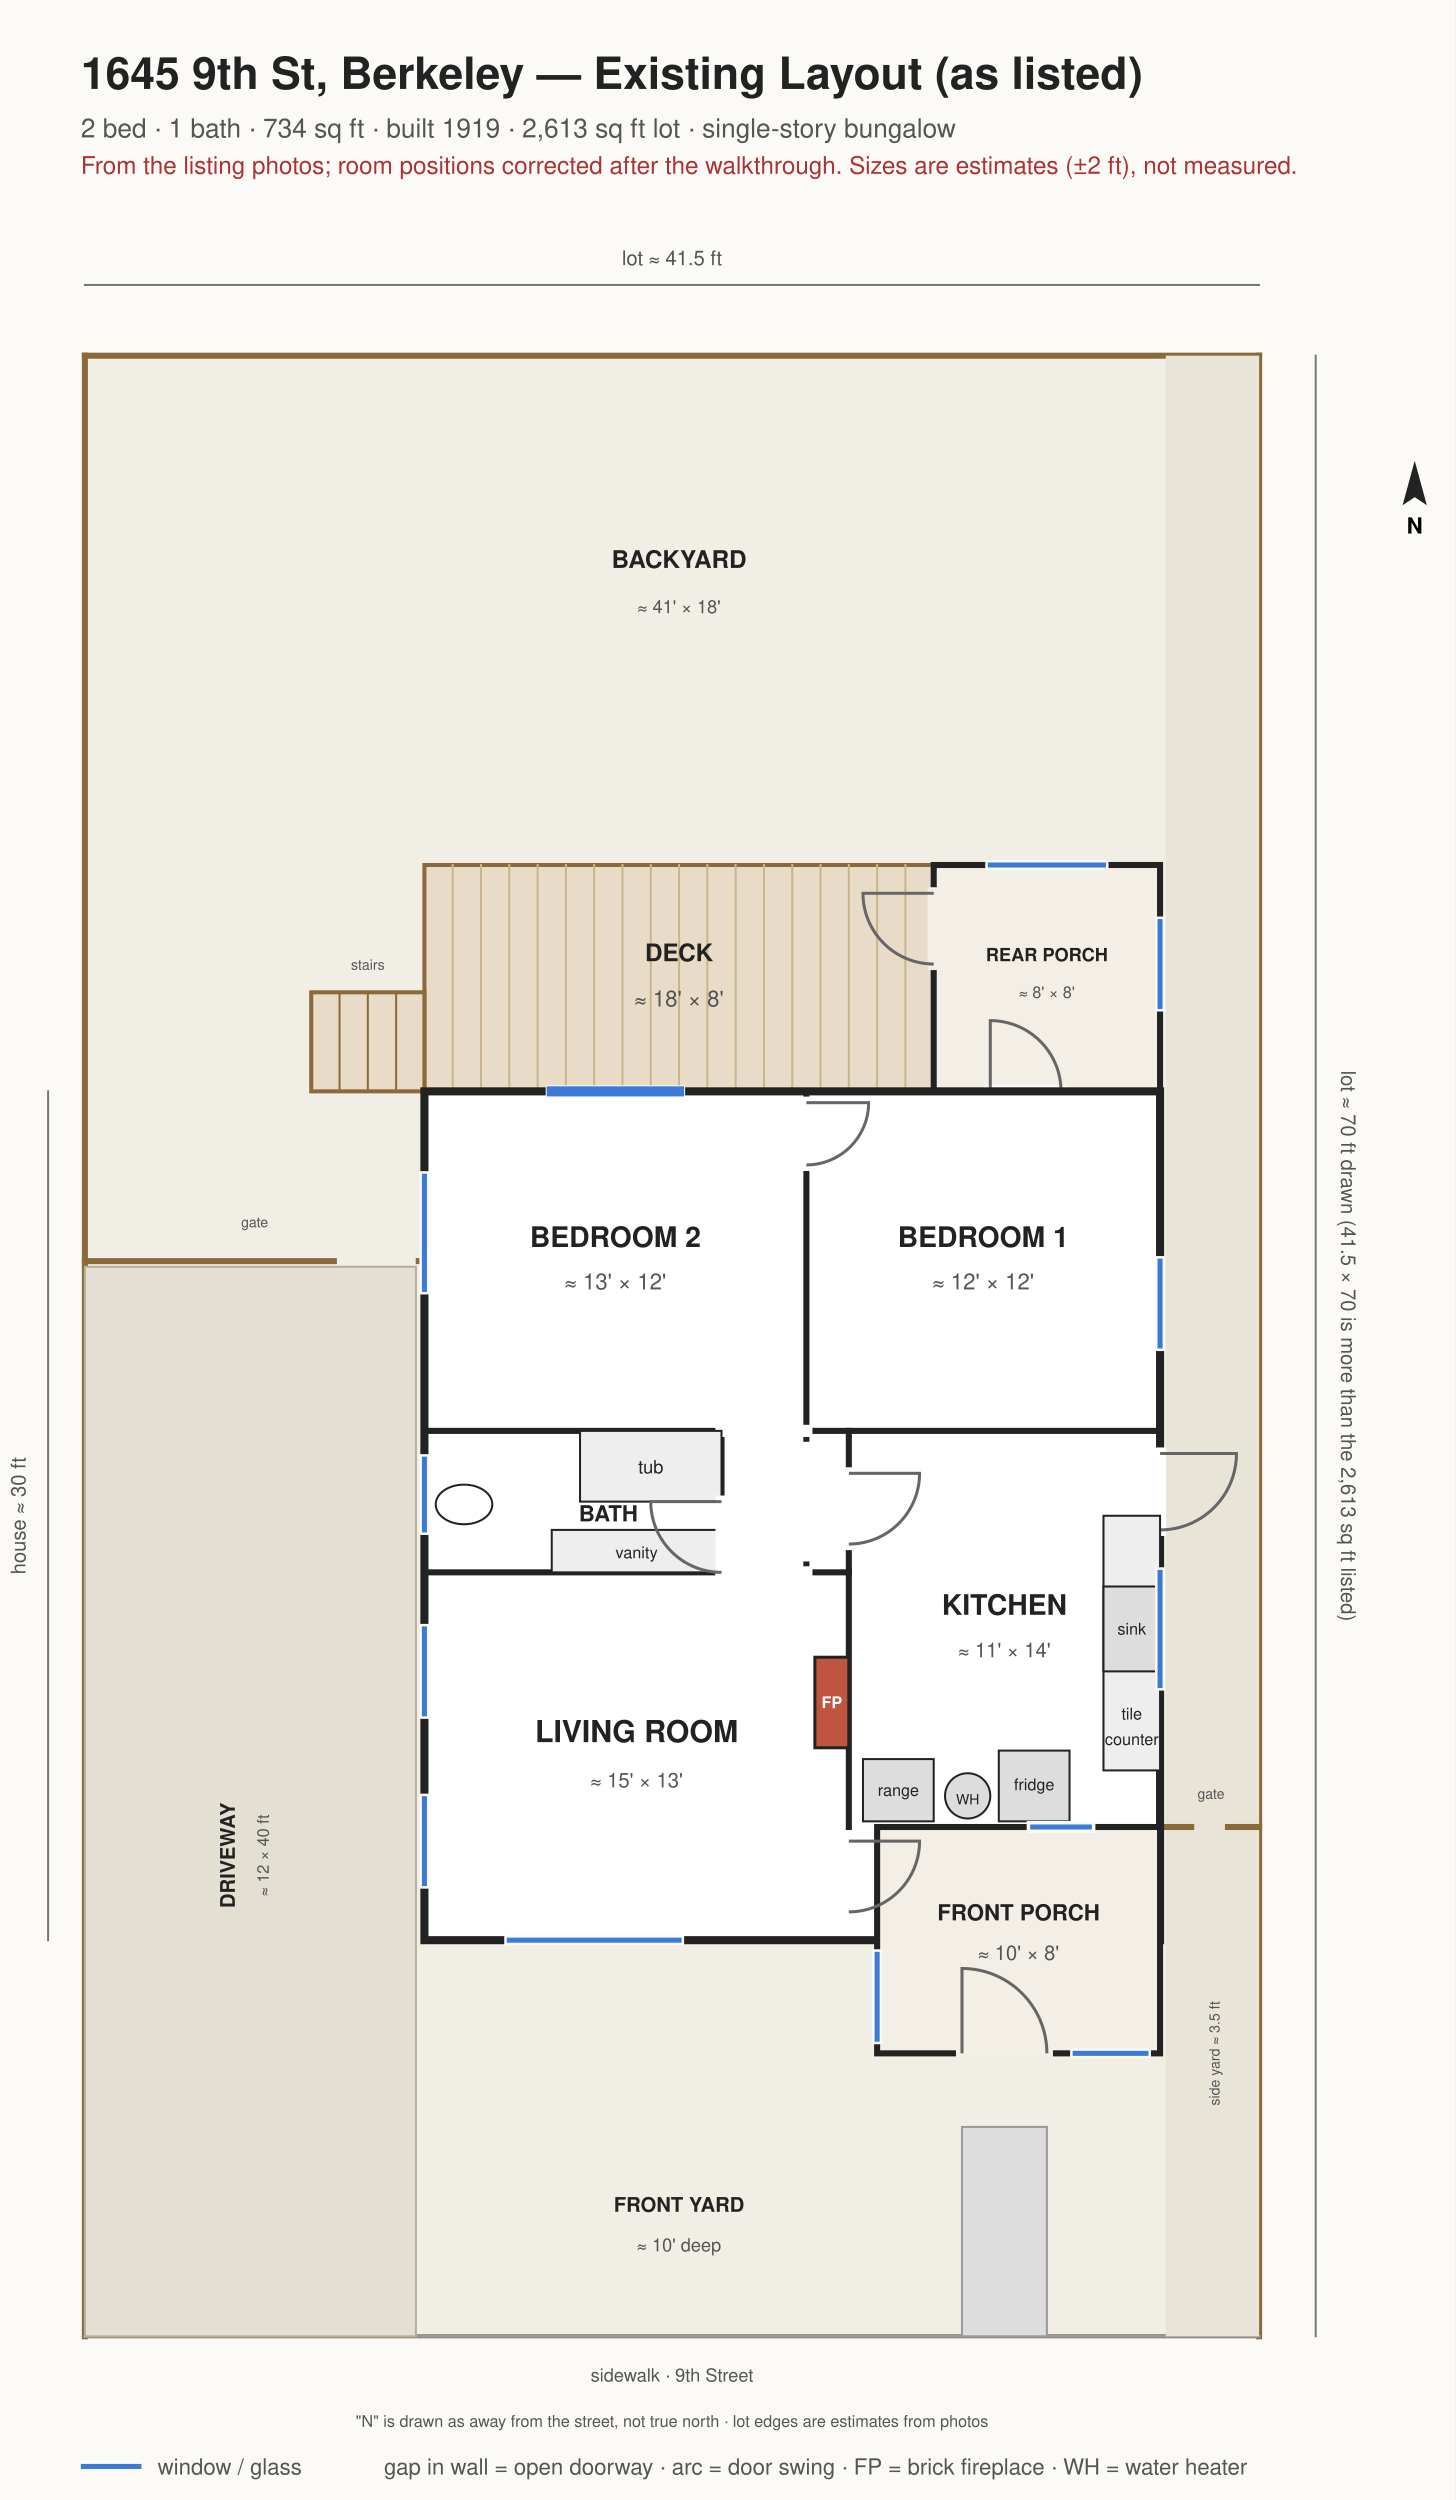
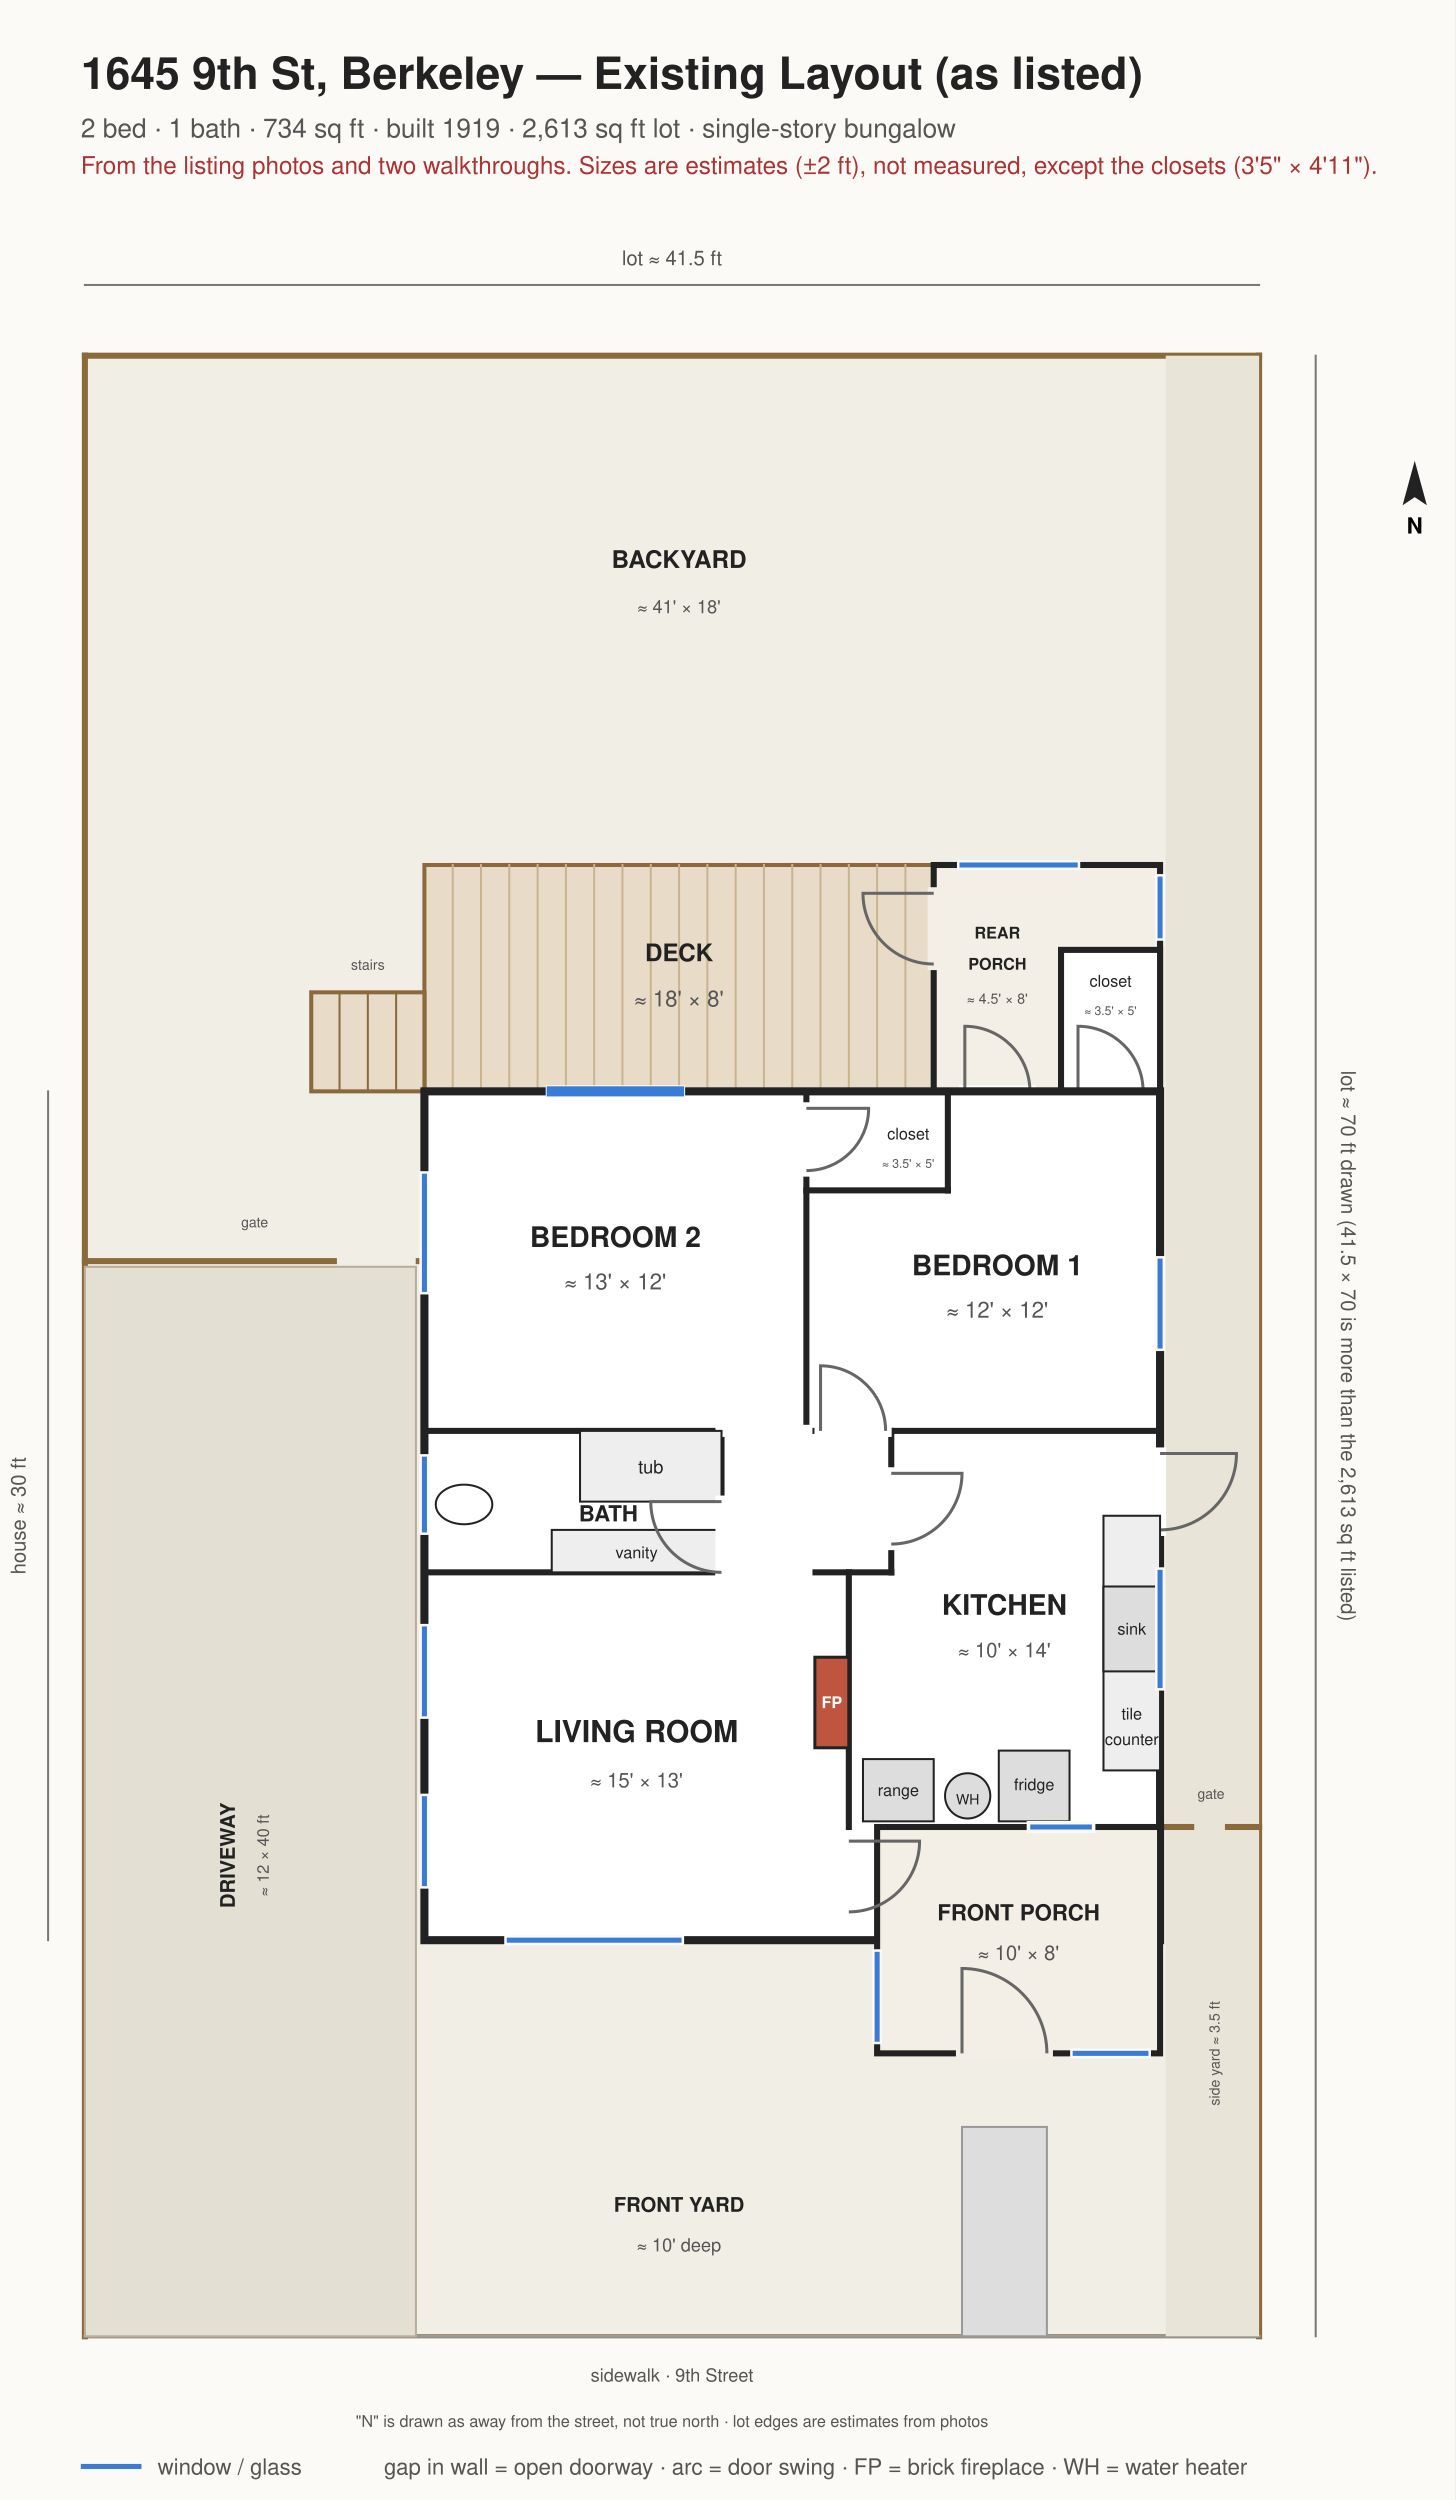
<svg xmlns="http://www.w3.org/2000/svg" width="720" height="1237" viewBox="0 0 720 1237" font-family="Helvetica, Arial, sans-serif">
  <rect width="720" height="1237" fill="#fbfaf7" />
  <text x="40" y="44" font-size="22" font-weight="bold" fill="#222">1645 9th St, Berkeley — Existing Layout (as listed)</text>
  <text x="40" y="68" font-size="13" fill="#555">2 bed · 1 bath · 734 sq ft · built 1919 · 2,613 sq ft lot · single-story bungalow</text>
-   <text x="40" y="86" font-size="12" fill="#a33">From the listing photos; room positions corrected after the walkthrough. Sizes are estimates (±2 ft), not measured.</text>
+   <text x="40" y="86" font-size="12" fill="#a33">From the listing photos and two walkthroughs. Sizes are estimates (±2 ft), not measured, except the closets (3'5" × 4'11").</text>
  <rect x="42" y="176" width="581.0" height="980" fill="#f1eee6" stroke="#8a6a3a" stroke-width="2" />
  <line x1="42" y1="176" x2="623.0" y2="176" stroke="#8a6a3a" stroke-width="3" stroke-linecap="square" />
  <line x1="42" y1="176" x2="42" y2="1156" stroke="#8a6a3a" stroke-width="3" stroke-linecap="square" />
  <line x1="623.0" y1="176" x2="623.0" y2="1156" stroke="#8a6a3a" stroke-width="3" stroke-linecap="square" />
  <line x1="42" y1="1156" x2="623.0" y2="1156" stroke="#999" stroke-width="1.5" stroke-linecap="square" />
  <rect x="576.8" y="176" width="46.2" height="980" fill="#e9e4d8" stroke="none" stroke-width="0" />
  <line x1="574" y1="904" x2="589.4" y2="904" stroke="#8a6a3a" stroke-width="3" stroke-linecap="square" />
  <line x1="607.6" y1="904" x2="623.0" y2="904" stroke="#8a6a3a" stroke-width="3" stroke-linecap="square" />
  <text x="599.2" y="890" font-size="7" text-anchor="middle" fill="#555" font-weight="normal">gate</text>
  <text transform="translate(603.4,1016) rotate(-90)" font-size="7" text-anchor="middle" fill="#555">side yard ≈ 3.5 ft</text>
  <line x1="42" y1="624" x2="165.2" y2="624" stroke="#8a6a3a" stroke-width="3" stroke-linecap="square" />
  <line x1="207.2" y1="624" x2="210" y2="624" stroke="#8a6a3a" stroke-width="3" stroke-linecap="square" />
  <text x="126" y="607.2" font-size="7" text-anchor="middle" fill="#555" font-weight="normal">gate</text>
  <text x="336" y="281.0" font-size="12" text-anchor="middle" fill="#222" font-weight="bold">BACKYARD</text>
  <text x="336" y="303.4" font-size="9" text-anchor="middle" fill="#555" font-weight="normal">≈ 41' × 18'</text>
  <rect x="42" y="626.8" width="163.8" height="529.2" fill="#e4dfd3" stroke="#b8ad98" stroke-width="1" />
  <text transform="translate(116.2,918) rotate(-90)" font-size="10" font-weight="bold" text-anchor="middle" fill="#222">DRIVEWAY</text>
  <text transform="translate(133.0,918) rotate(-90)" font-size="8" text-anchor="middle" fill="#555">≈ 12 × 40 ft</text>
  <text x="336" y="1094.4" font-size="10" text-anchor="middle" fill="#222" font-weight="bold">FRONT YARD</text>
  <text x="336" y="1114" font-size="9" text-anchor="middle" fill="#555" font-weight="normal">≈ 10' deep</text>
  <rect x="476" y="1052.4" width="42" height="103.6" fill="#ddd" stroke="#999" stroke-width="1" />
  <text x="332.5" y="1178.4" font-size="9" text-anchor="middle" fill="#555" font-weight="normal">sidewalk · 9th Street</text>
  <rect x="210" y="428" width="252" height="112" fill="#e8dcc8" stroke="#8a6a3a" stroke-width="2" />
  <line x1="224" y1="428" x2="224" y2="540" stroke="#c9b48f" stroke-width="1" stroke-linecap="square" />
  <line x1="238" y1="428" x2="238" y2="540" stroke="#c9b48f" stroke-width="1" stroke-linecap="square" />
  <line x1="252" y1="428" x2="252" y2="540" stroke="#c9b48f" stroke-width="1" stroke-linecap="square" />
  <line x1="266" y1="428" x2="266" y2="540" stroke="#c9b48f" stroke-width="1" stroke-linecap="square" />
  <line x1="280" y1="428" x2="280" y2="540" stroke="#c9b48f" stroke-width="1" stroke-linecap="square" />
  <line x1="294" y1="428" x2="294" y2="540" stroke="#c9b48f" stroke-width="1" stroke-linecap="square" />
  <line x1="308" y1="428" x2="308" y2="540" stroke="#c9b48f" stroke-width="1" stroke-linecap="square" />
  <line x1="322" y1="428" x2="322" y2="540" stroke="#c9b48f" stroke-width="1" stroke-linecap="square" />
  <line x1="336" y1="428" x2="336" y2="540" stroke="#c9b48f" stroke-width="1" stroke-linecap="square" />
  <line x1="350" y1="428" x2="350" y2="540" stroke="#c9b48f" stroke-width="1" stroke-linecap="square" />
  <line x1="364" y1="428" x2="364" y2="540" stroke="#c9b48f" stroke-width="1" stroke-linecap="square" />
  <line x1="378" y1="428" x2="378" y2="540" stroke="#c9b48f" stroke-width="1" stroke-linecap="square" />
  <line x1="392" y1="428" x2="392" y2="540" stroke="#c9b48f" stroke-width="1" stroke-linecap="square" />
  <line x1="406" y1="428" x2="406" y2="540" stroke="#c9b48f" stroke-width="1" stroke-linecap="square" />
  <line x1="420" y1="428" x2="420" y2="540" stroke="#c9b48f" stroke-width="1" stroke-linecap="square" />
  <line x1="434" y1="428" x2="434" y2="540" stroke="#c9b48f" stroke-width="1" stroke-linecap="square" />
  <line x1="448" y1="428" x2="448" y2="540" stroke="#c9b48f" stroke-width="1" stroke-linecap="square" />
  <text x="336" y="475.6" font-size="12" text-anchor="middle" fill="#222" font-weight="bold">DECK</text>
  <text x="336" y="498" font-size="11" text-anchor="middle" fill="#555" font-weight="normal">≈ 18' × 8'</text>
  <rect x="154" y="491.0" width="56" height="49.0" fill="#e8dcc8" stroke="#8a6a3a" stroke-width="2" />
  <line x1="196" y1="491.0" x2="196" y2="540" stroke="#8a6a3a" stroke-width="1" stroke-linecap="square" />
  <line x1="182" y1="491.0" x2="182" y2="540" stroke="#8a6a3a" stroke-width="1" stroke-linecap="square" />
  <line x1="168" y1="491.0" x2="168" y2="540" stroke="#8a6a3a" stroke-width="1" stroke-linecap="square" />
  <text x="182" y="479.8" font-size="7" text-anchor="middle" fill="#555" font-weight="normal">stairs</text>
  <rect x="462" y="428" width="112" height="112" fill="#f3efe6" stroke="#222" stroke-width="3" />
-   <text x="518" y="475.6" font-size="9" text-anchor="middle" fill="#222" font-weight="bold">REAR PORCH</text>
-   <text x="518" y="493.8" font-size="8" text-anchor="middle" fill="#555" font-weight="normal">≈ 8' × 8'</text>
-   <line x1="490" y1="428" x2="546" y2="428" stroke="#fbfaf7" stroke-width="5" stroke-linecap="square" />
-   <line x1="490" y1="428" x2="546" y2="428" stroke="#3a7bd5" stroke-width="2.5" stroke-linecap="square" />
-   <line x1="574" y1="456" x2="574" y2="498" stroke="#fbfaf7" stroke-width="5" stroke-linecap="square" />
-   <line x1="574" y1="456" x2="574" y2="498" stroke="#3a7bd5" stroke-width="2.5" stroke-linecap="square" />
+   <text x="493.5" y="464.4" font-size="8" text-anchor="middle" fill="#222" font-weight="bold">REAR</text>
+   <text x="493.5" y="479.8" font-size="8" text-anchor="middle" fill="#222" font-weight="bold">PORCH</text>
+   <text x="493.5" y="496.6" font-size="7" text-anchor="middle" fill="#555" font-weight="normal">≈ 4.5' × 8'</text>
+   <line x1="476" y1="428" x2="532" y2="428" stroke="#fbfaf7" stroke-width="5" stroke-linecap="square" />
+   <line x1="476" y1="428" x2="532" y2="428" stroke="#3a7bd5" stroke-width="2.5" stroke-linecap="square" />
+   <line x1="574" y1="435.0" x2="574" y2="463.0" stroke="#fbfaf7" stroke-width="5" stroke-linecap="square" />
+   <line x1="574" y1="435.0" x2="574" y2="463.0" stroke="#3a7bd5" stroke-width="2.5" stroke-linecap="square" />
  <line x1="462" y1="442" x2="462" y2="477.0" stroke="#f3efe6" stroke-width="6" stroke-linecap="square" />
  <path d="M462,442 L427.0,442 A35.0,35.0 0 0 0 462,477.0" fill="none" stroke="#666" stroke-width="1.5" />
-   <line x1="490" y1="540" x2="525.0" y2="540" stroke="#fff" stroke-width="6" stroke-linecap="square" />
-   <path d="M490,540 L490,505.0 A35.0,35.0 0 0 1 525.0,540" fill="none" stroke="#666" stroke-width="1.5" />
+   <line x1="477.4" y1="540" x2="509.6" y2="540" stroke="#fff" stroke-width="6" stroke-linecap="square" />
+   <path d="M477.4,540 L477.4,507.8 A32.2,32.2 0 0 1 509.6,540" fill="none" stroke="#666" stroke-width="1.5" />
+   <rect x="525.0" y="470" width="49.0" height="70" fill="#fff" stroke="#222" stroke-width="3" />
+   <text x="549.5" y="488.2" font-size="8" text-anchor="middle" fill="#222" font-weight="normal">closet</text>
+   <text x="549.5" y="502.2" font-size="6" text-anchor="middle" fill="#555" font-weight="normal">≈ 3.5' × 5'</text>
+   <line x1="533.4" y1="540" x2="565.6" y2="540" stroke="#fff" stroke-width="6" stroke-linecap="square" />
+   <path d="M533.4,540 L533.4,507.8 A32.2,32.2 0 0 1 565.6,540" fill="none" stroke="#666" stroke-width="1.5" />
  <rect x="210" y="540" width="364" height="420" fill="#fff" stroke="#222" stroke-width="4" />
  <rect x="434" y="904" width="140" height="112" fill="#f3efe6" stroke="#222" stroke-width="3" />
  <text x="504" y="950.2" font-size="11" text-anchor="middle" fill="#222" font-weight="bold">FRONT PORCH</text>
  <text x="504" y="969.8" font-size="10" text-anchor="middle" fill="#555" font-weight="normal">≈ 10' × 8'</text>
  <line x1="476" y1="1016" x2="518" y2="1016" stroke="#f3efe6" stroke-width="6" stroke-linecap="square" />
  <path d="M476,1016 L476,974 A42,42 0 0 1 518,1016" fill="none" stroke="#666" stroke-width="1.5" />
  <line x1="434" y1="967.0" x2="434" y2="1009.0" stroke="#fbfaf7" stroke-width="5" stroke-linecap="square" />
  <line x1="434" y1="967.0" x2="434" y2="1009.0" stroke="#3a7bd5" stroke-width="2.5" stroke-linecap="square" />
  <line x1="532" y1="1016" x2="567.0" y2="1016" stroke="#fbfaf7" stroke-width="5" stroke-linecap="square" />
  <line x1="532" y1="1016" x2="567.0" y2="1016" stroke="#3a7bd5" stroke-width="2.5" stroke-linecap="square" />
  <line x1="399.0" y1="540" x2="399.0" y2="708" stroke="#222" stroke-width="3" stroke-linecap="square" />
  <line x1="399.0" y1="708" x2="574" y2="708" stroke="#222" stroke-width="3" stroke-linecap="square" />
  <line x1="210" y1="708" x2="357.0" y2="708" stroke="#222" stroke-width="3" stroke-linecap="square" />
  <line x1="357.0" y1="708" x2="357.0" y2="778" stroke="#222" stroke-width="3" stroke-linecap="square" />
-   <line x1="399.0" y1="708" x2="399.0" y2="778" stroke="#222" stroke-width="3" stroke-linecap="square" />
  <line x1="210" y1="778" x2="357.0" y2="778" stroke="#222" stroke-width="3" stroke-linecap="square" />
-   <line x1="399.0" y1="778" x2="420" y2="778" stroke="#222" stroke-width="3" stroke-linecap="square" />
+   <line x1="399.0" y1="778" x2="441.0" y2="778" stroke="#222" stroke-width="3" stroke-linecap="square" />
  <line x1="357.0" y1="778" x2="399.0" y2="778" stroke="#fff" stroke-width="6" stroke-linecap="square" />
  <line x1="357.0" y1="708" x2="399.0" y2="708" stroke="#fff" stroke-width="6" stroke-linecap="square" />
-   <line x1="420" y1="708" x2="420" y2="904" stroke="#222" stroke-width="3" stroke-linecap="square" />
-   <line x1="399.0" y1="545.6" x2="399.0" y2="576.4" stroke="#fff" stroke-width="6" stroke-linecap="square" />
-   <path d="M399.0,545.6 L429.8,545.6 A30.8,30.8 0 0 1 399.0,576.4" fill="none" stroke="#666" stroke-width="1.5" />
+   <line x1="441.0" y1="708" x2="441.0" y2="778" stroke="#222" stroke-width="3" stroke-linecap="square" />
+   <line x1="420" y1="778" x2="420" y2="904" stroke="#222" stroke-width="3" stroke-linecap="square" />
+   <line x1="406" y1="708" x2="438.2" y2="708" stroke="#fff" stroke-width="6" stroke-linecap="square" />
+   <path d="M406,708 L406,675.8 A32.2,32.2 0 0 1 438.2,708" fill="none" stroke="#666" stroke-width="1.5" />
+   <line x1="441.0" y1="729.0" x2="441.0" y2="764.0" stroke="#fff" stroke-width="6" stroke-linecap="square" />
+   <path d="M441.0,729.0 L476.0,729.0 A35.0,35.0 0 0 1 441.0,764.0" fill="none" stroke="#666" stroke-width="1.5" />
+   <line x1="399.0" y1="589.0" x2="469.0" y2="589.0" stroke="#222" stroke-width="3" stroke-linecap="square" />
+   <line x1="469.0" y1="540" x2="469.0" y2="589.0" stroke="#222" stroke-width="3" stroke-linecap="square" />
+   <text x="449.4" y="563.8" font-size="8" text-anchor="middle" fill="#222" font-weight="normal">closet</text>
+   <text x="449.4" y="577.8" font-size="6" text-anchor="middle" fill="#555" font-weight="normal">≈ 3.5' × 5'</text>
+   <line x1="399.0" y1="548.4" x2="399.0" y2="579.2" stroke="#fff" stroke-width="6" stroke-linecap="square" />
+   <path d="M399.0,548.4 L429.8,548.4 A30.8,30.8 0 0 1 399.0,579.2" fill="none" stroke="#666" stroke-width="1.5" />
  <rect x="403.2" y="820" width="16.8" height="44.8" fill="#c0553f" stroke="#222" stroke-width="1.5" />
  <text x="411.6" y="845.2" font-size="8" text-anchor="middle" fill="#fff" font-weight="bold">FP</text>
  <rect x="287.0" y="708" width="70.0" height="35.0" fill="#eee" stroke="#222" stroke-width="1" />
  <text x="322" y="729.0" font-size="9" text-anchor="middle" fill="#222" font-weight="normal">tub</text>
  <rect x="273.0" y="757.0" width="84.0" height="21.0" fill="#eee" stroke="#222" stroke-width="1" />
  <text x="315.0" y="771.0" font-size="8" text-anchor="middle" fill="#222" font-weight="normal">vanity</text>
  <ellipse cx="229.6" cy="744.4" rx="14" ry="9.8" fill="#fff" stroke="#222" stroke-width="1" />
  <text x="301.0" y="752.8" font-size="11" text-anchor="middle" fill="#222" font-weight="bold">BATH</text>
  <line x1="357.0" y1="743.0" x2="357.0" y2="778.0" stroke="#fff" stroke-width="6" stroke-linecap="square" />
  <path d="M357.0,743.0 L322.0,743.0 A35.0,35.0 0 0 0 357.0,778.0" fill="none" stroke="#666" stroke-width="1.5" />
-   <line x1="399.0" y1="716.4" x2="399.0" y2="769.6" stroke="#fff" stroke-width="6" stroke-linecap="square" />
-   <line x1="420" y1="729.0" x2="420" y2="764.0" stroke="#fff" stroke-width="6" stroke-linecap="square" />
-   <path d="M420,729.0 L455.0,729.0 A35.0,35.0 0 0 1 420,764.0" fill="none" stroke="#666" stroke-width="1.5" />
  <line x1="574" y1="719.2" x2="574" y2="757.0" stroke="#fff" stroke-width="6" stroke-linecap="square" />
  <path d="M574,719.2 L611.8,719.2 A37.8,37.8 0 0 1 574,757.0" fill="none" stroke="#666" stroke-width="1.5" />
  <line x1="273.0" y1="540" x2="336" y2="540" stroke="#fbfaf7" stroke-width="6" stroke-linecap="square" />
  <line x1="273.0" y1="540" x2="336" y2="540" stroke="#3a7bd5" stroke-width="5" stroke-linecap="square" />
  <text x="304.5" y="617.0" font-size="14" text-anchor="middle" fill="#222" font-weight="bold">BEDROOM 2</text>
  <text x="304.5" y="638" font-size="11" text-anchor="middle" fill="#555" font-weight="normal">≈ 13' × 12'</text>
-   <text x="486.5" y="617.0" font-size="14" text-anchor="middle" fill="#222" font-weight="bold">BEDROOM 1</text>
-   <text x="486.5" y="638" font-size="11" text-anchor="middle" fill="#555" font-weight="normal">≈ 12' × 12'</text>
+   <text x="493.5" y="631.0" font-size="14" text-anchor="middle" fill="#222" font-weight="bold">BEDROOM 1</text>
+   <text x="493.5" y="652" font-size="11" text-anchor="middle" fill="#555" font-weight="normal">≈ 12' × 12'</text>
  <rect x="546" y="750" width="28" height="126" fill="#eee" stroke="#222" stroke-width="1" />
  <text x="560" y="850.8" font-size="8" text-anchor="middle" fill="#222" font-weight="normal">tile</text>
  <text x="560" y="863.4" font-size="8" text-anchor="middle" fill="#222" font-weight="normal">counter</text>
  <rect x="546" y="785.0" width="28" height="42.0" fill="#ddd" stroke="#222" stroke-width="1" />
  <text x="560" y="808.8" font-size="8" text-anchor="middle" fill="#222" font-weight="normal">sink</text>
  <rect x="427.0" y="870.4" width="35.0" height="30.8" fill="#ddd" stroke="#222" stroke-width="1" />
  <text x="444.5" y="888.6" font-size="8" text-anchor="middle" fill="#222" font-weight="normal">range</text>
  <circle cx="478.8" cy="888.6" r="11.2" fill="#ddd" stroke="#222" stroke-width="1" />
  <text x="478.8" y="892.8" font-size="7" text-anchor="middle" fill="#222" font-weight="normal">WH</text>
  <rect x="494.2" y="866.2" width="35" height="35.0" fill="#ddd" stroke="#222" stroke-width="1" />
  <text x="511.7" y="885.8" font-size="8" text-anchor="middle" fill="#222" font-weight="normal">fridge</text>
  <line x1="511.0" y1="904" x2="539.0" y2="904" stroke="#fbfaf7" stroke-width="6" stroke-linecap="square" />
  <line x1="511.0" y1="904" x2="539.0" y2="904" stroke="#3a7bd5" stroke-width="2.5" stroke-linecap="square" />
  <text x="497.0" y="799.0" font-size="14" text-anchor="middle" fill="#222" font-weight="bold">KITCHEN</text>
-   <text x="497.0" y="820" font-size="10" text-anchor="middle" fill="#555" font-weight="normal">≈ 11' × 14'</text>
+   <text x="497.0" y="820" font-size="10" text-anchor="middle" fill="#555" font-weight="normal">≈ 10' × 14'</text>
  <line x1="420" y1="911.0" x2="420" y2="946.0" stroke="#fff" stroke-width="6" stroke-linecap="square" />
  <path d="M420,911.0 L455.0,911.0 A35.0,35.0 0 0 1 420,946.0" fill="none" stroke="#666" stroke-width="1.5" />
  <line x1="210" y1="582" x2="210" y2="638" stroke="#fbfaf7" stroke-width="5" stroke-linecap="square" />
  <line x1="210" y1="582" x2="210" y2="638" stroke="#3a7bd5" stroke-width="2.5" stroke-linecap="square" />
  <line x1="210" y1="722" x2="210" y2="757.0" stroke="#fbfaf7" stroke-width="5" stroke-linecap="square" />
  <line x1="210" y1="722" x2="210" y2="757.0" stroke="#3a7bd5" stroke-width="2.5" stroke-linecap="square" />
  <line x1="210" y1="806" x2="210" y2="848" stroke="#fbfaf7" stroke-width="5" stroke-linecap="square" />
  <line x1="210" y1="806" x2="210" y2="848" stroke="#3a7bd5" stroke-width="2.5" stroke-linecap="square" />
  <line x1="210" y1="890" x2="210" y2="932" stroke="#fbfaf7" stroke-width="5" stroke-linecap="square" />
  <line x1="210" y1="890" x2="210" y2="932" stroke="#3a7bd5" stroke-width="2.5" stroke-linecap="square" />
  <line x1="252" y1="960" x2="336" y2="960" stroke="#fbfaf7" stroke-width="5" stroke-linecap="square" />
  <line x1="252" y1="960" x2="336" y2="960" stroke="#3a7bd5" stroke-width="2.5" stroke-linecap="square" />
  <line x1="574" y1="778" x2="574" y2="834" stroke="#fbfaf7" stroke-width="5" stroke-linecap="square" />
  <line x1="574" y1="778" x2="574" y2="834" stroke="#3a7bd5" stroke-width="2.5" stroke-linecap="square" />
  <line x1="574" y1="624" x2="574" y2="666" stroke="#fbfaf7" stroke-width="5" stroke-linecap="square" />
  <line x1="574" y1="624" x2="574" y2="666" stroke="#3a7bd5" stroke-width="2.5" stroke-linecap="square" />
  <text x="315.0" y="862" font-size="15" text-anchor="middle" fill="#222" font-weight="bold">LIVING ROOM</text>
  <text x="315.0" y="884.4" font-size="10" text-anchor="middle" fill="#555" font-weight="normal">≈ 15' × 13'</text>
  <line x1="23.8" y1="540" x2="23.8" y2="960" stroke="#777" stroke-width="1" stroke-linecap="square" />
  <text transform="translate(12.6,750) rotate(-90)" font-size="10" text-anchor="middle" fill="#555">house ≈ 30 ft</text>
  <line x1="651.0" y1="176" x2="651.0" y2="1156" stroke="#777" stroke-width="1" stroke-linecap="square" />
  <text transform="translate(663.6,666) rotate(90)" font-size="10" text-anchor="middle" fill="#555">lot ≈ 70 ft drawn (41.5 × 70 is more than the 2,613 sq ft listed)</text>
  <line x1="42" y1="141.0" x2="623.0" y2="141.0" stroke="#777" stroke-width="1" stroke-linecap="square" />
  <text x="332.5" y="131.2" font-size="10" text-anchor="middle" fill="#555" font-weight="normal">lot ≈ 41.5 ft</text>
  <g transform="translate(700,246)">
    <polygon points="0,-18 6,4 0,0 -6,4" fill="#222" />
    <text x="0" y="18" font-size="11" text-anchor="middle" font-weight="bold">N</text>
  </g>
  <text x="332.5" y="1200.8" font-size="8" text-anchor="middle" fill="#555" font-weight="normal">"N" is drawn as away from the street, not true north · lot edges are estimates from photos</text>
  <line x1="40" y1="1220.4" x2="70" y2="1220.4" stroke="#3a7bd5" stroke-width="2.5" />
  <text x="78" y="1224.4" font-size="11" fill="#555">window / glass</text>
  <text x="190" y="1224.4" font-size="11" fill="#555">gap in wall = open doorway · arc = door swing · FP = brick fireplace · WH = water heater</text>
</svg>
